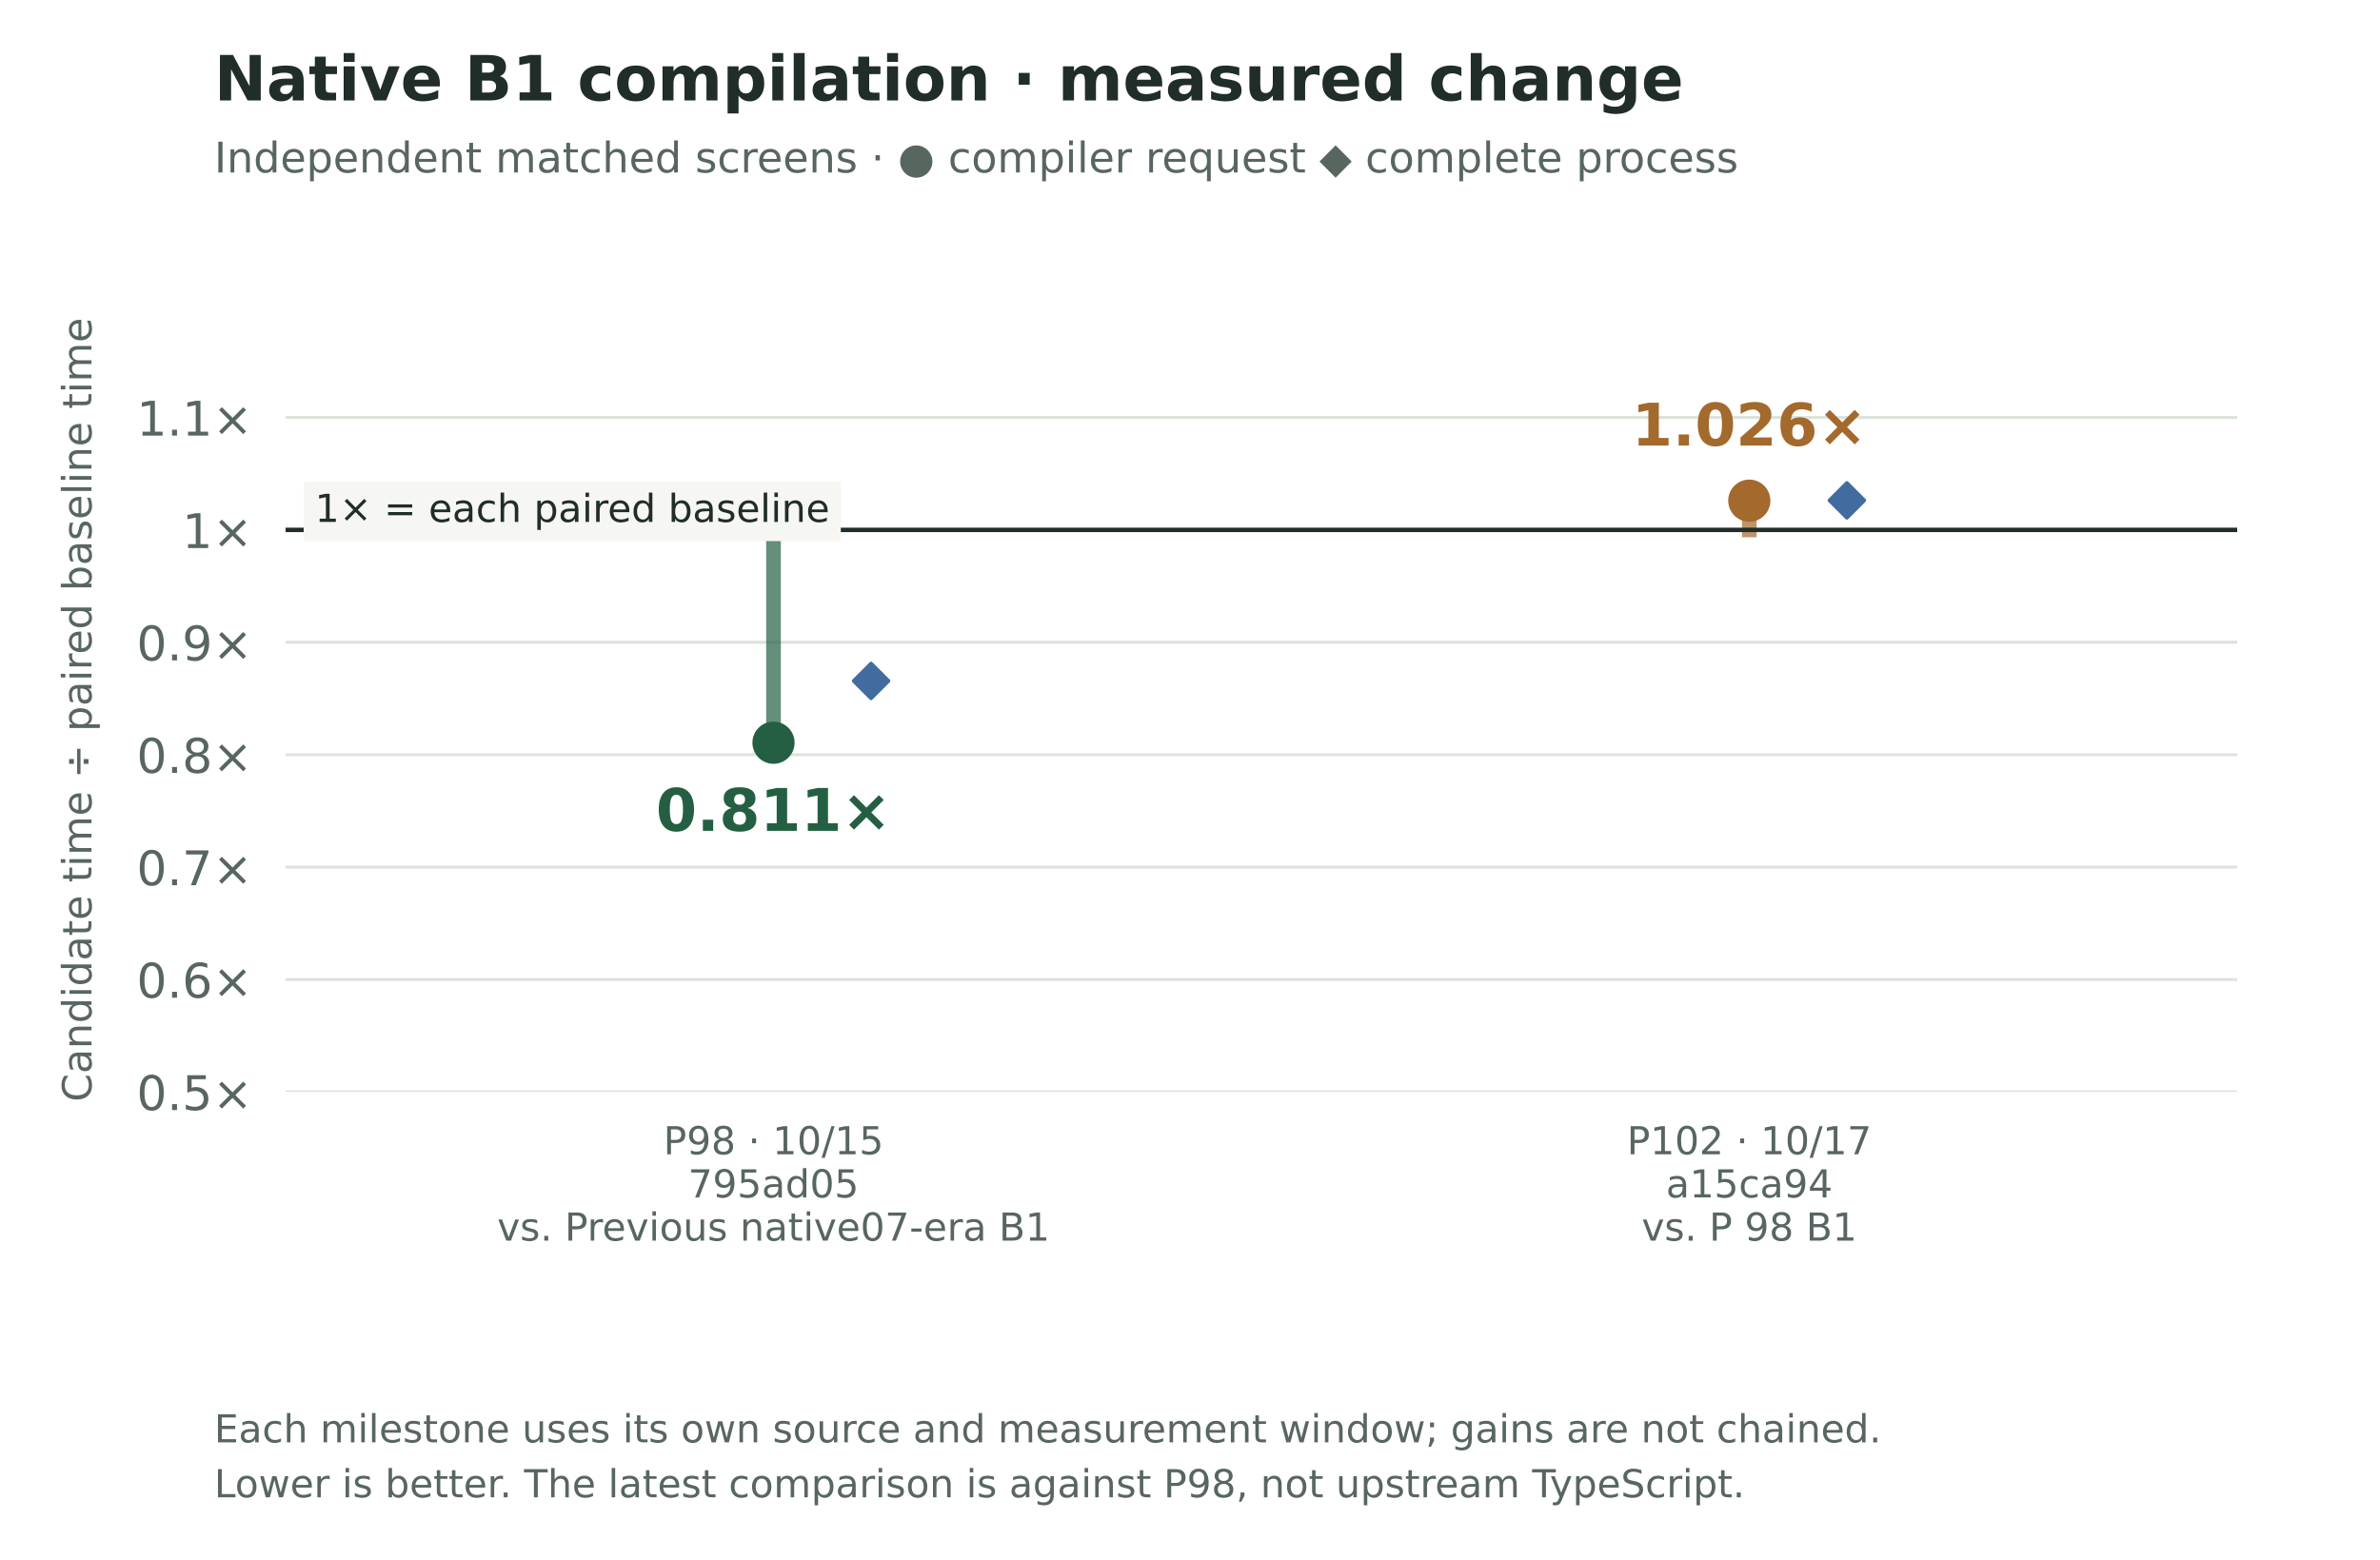
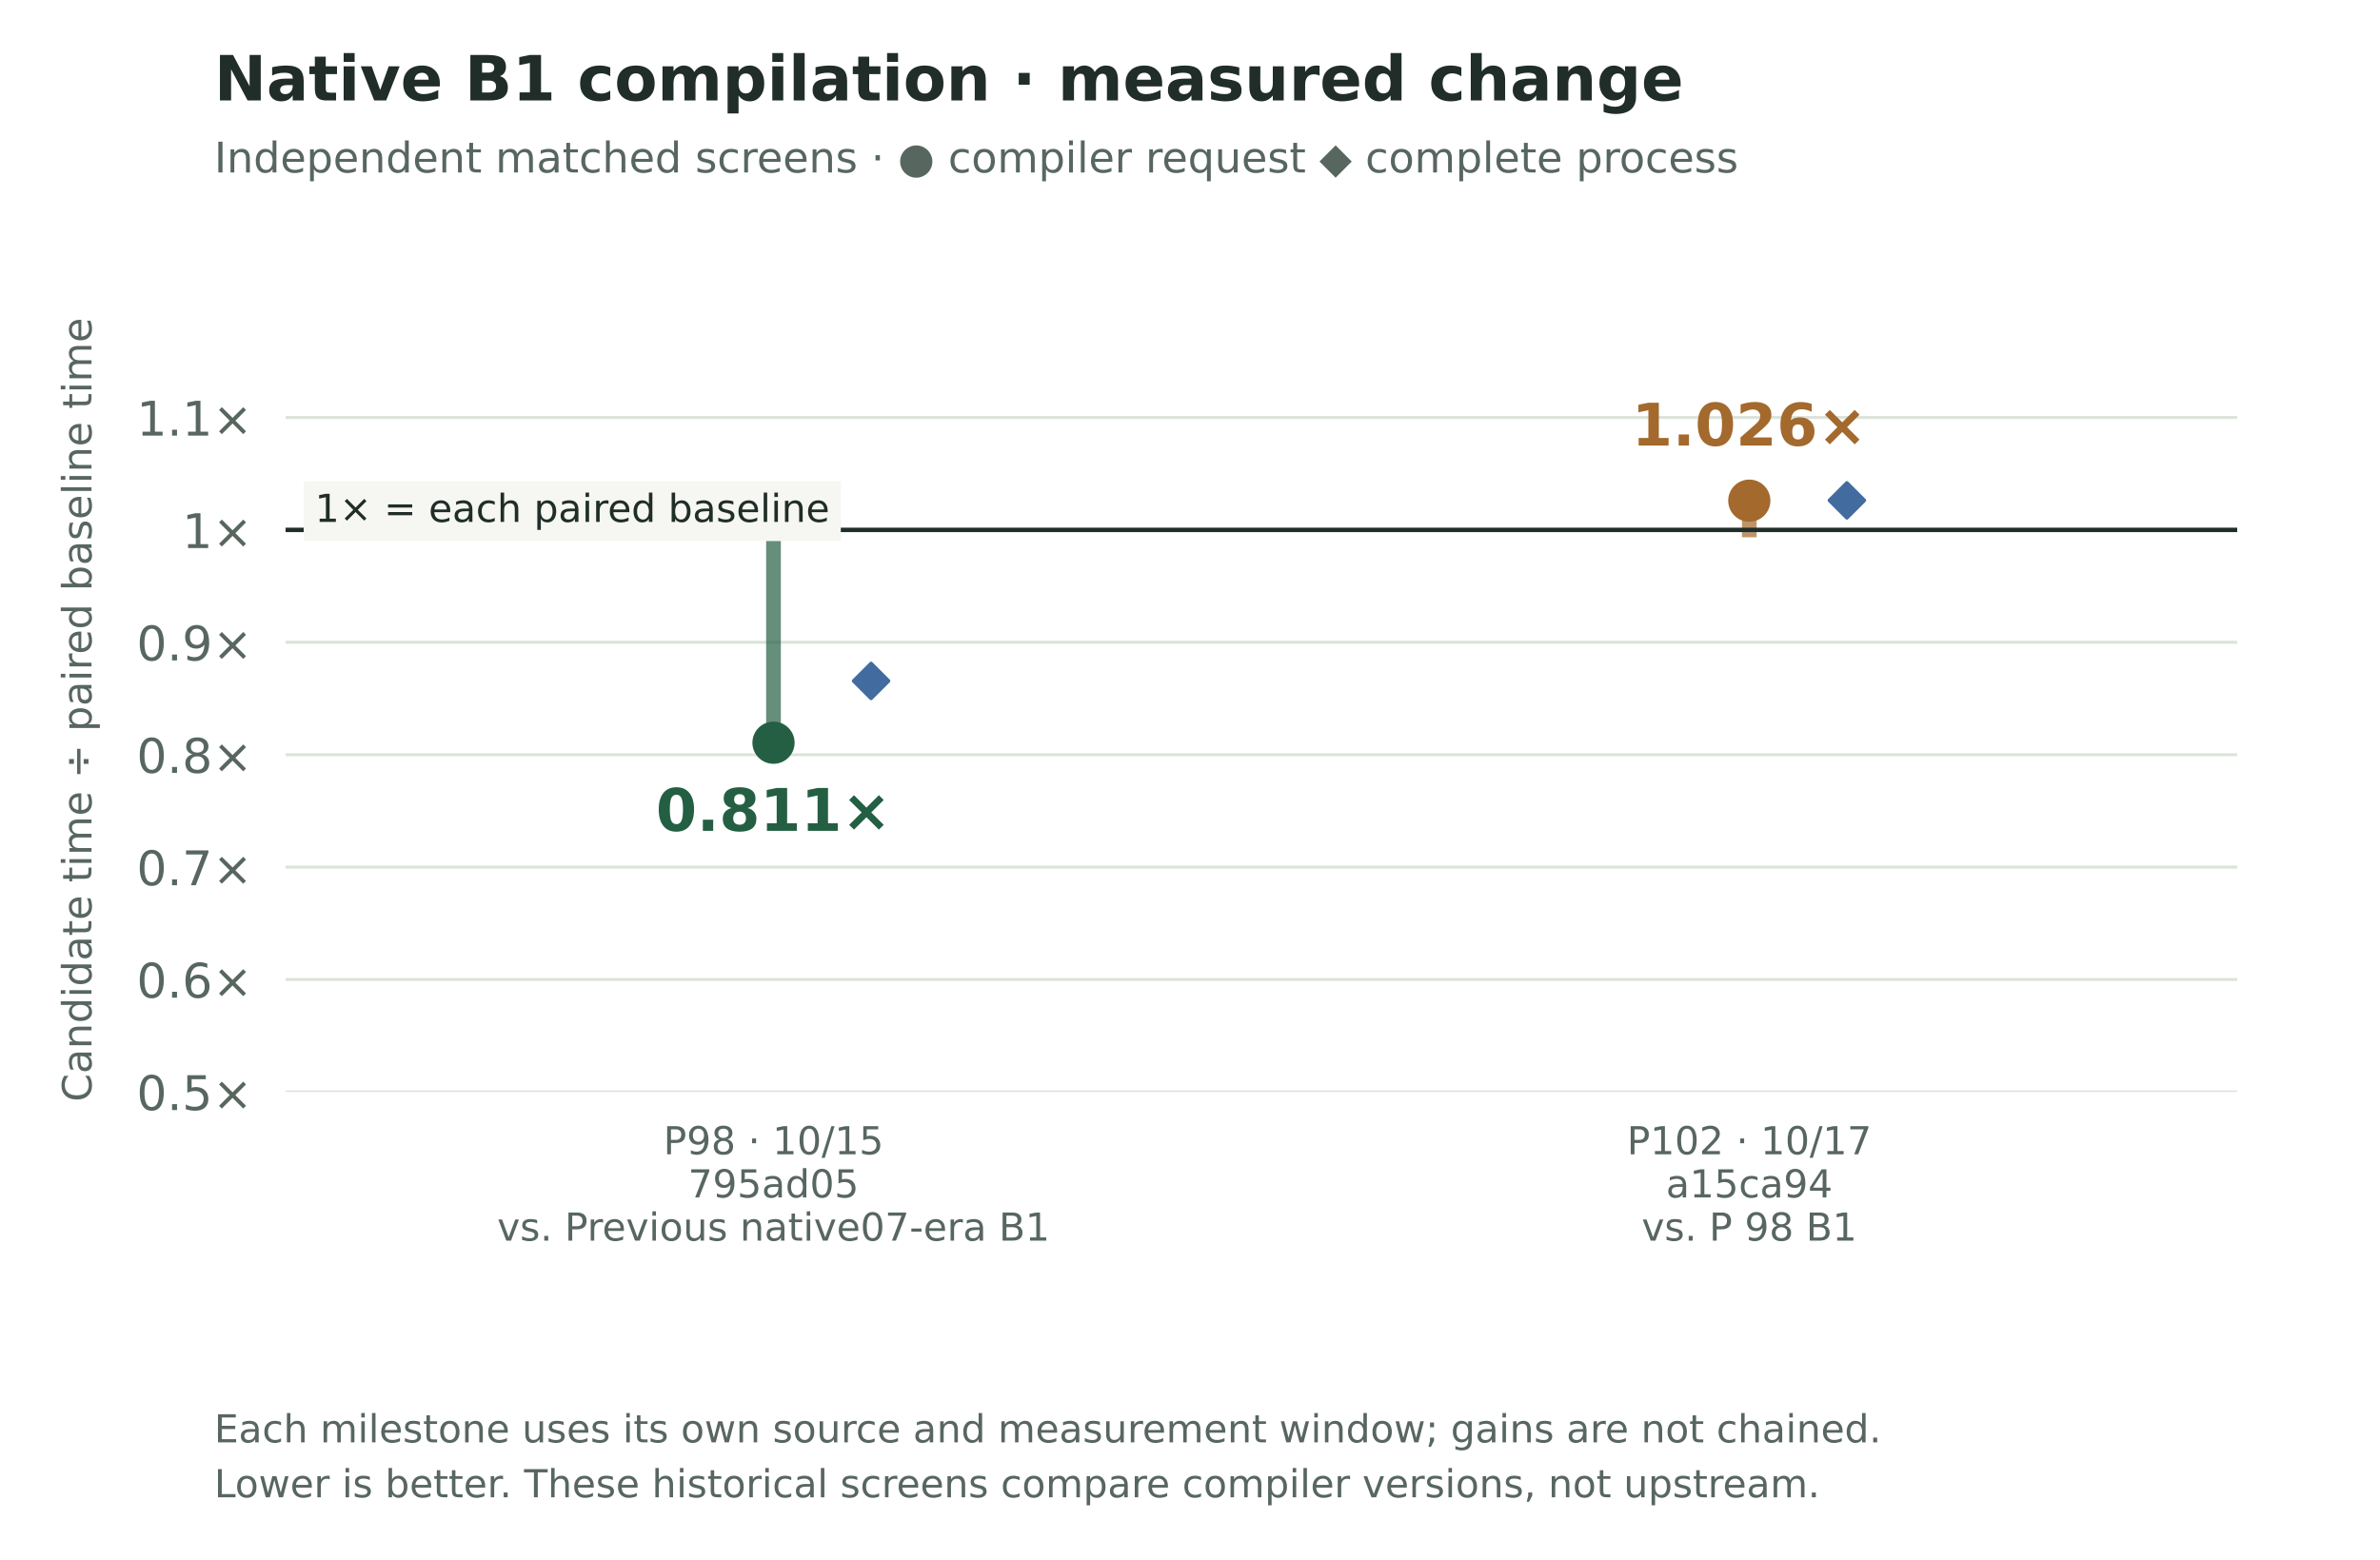
<svg xmlns="http://www.w3.org/2000/svg" xmlns:xlink="http://www.w3.org/1999/xlink" width="648pt" height="424.8pt" viewBox="0 0 648 424.8" version="1.1">
  <defs>
    <style type="text/css">*{stroke-linejoin: round; stroke-linecap: butt}</style>
  </defs>
  <g id="figure_1">
    <g id="patch_1">
      <path d="M 0 424.8  L 648 424.8  L 648 0  L 0 0  L 0 424.8  z " style="fill: none" />
    </g>
    <g id="axes_1">
      <g id="patch_2">
        <path d="M 77.76 297.36  L 609.12 297.36  L 609.12 89.208  L 77.76 89.208  L 77.76 297.36  z " style="fill: none" />
      </g>
      <g id="matplotlib.axis_1">
        <g id="xtick_1">
          <g id="line2d_1" />
          <g id="text_1">
            <text style="fill: #586660; font: 10.5px 'DejaVu Sans'" transform="translate(180.6184 314.3384)">P98 · 10/15</text>
            <text style="fill: #586660; font: 10.5px 'DejaVu Sans'" transform="translate(187.3482 326.0961)">795ad05</text>
            <text style="fill: #586660; font: 10.5px 'DejaVu Sans'" transform="translate(135.3773 337.8538)">vs. Previous native07-era B1</text>
          </g>
        </g>
        <g id="xtick_2">
          <g id="line2d_2" />
          <g id="text_2">
            <text style="fill: #586660; font: 10.5px 'DejaVu Sans'" transform="translate(442.9581 314.3384)">P102 · 10/17</text>
            <text style="fill: #586660; font: 10.5px 'DejaVu Sans'" transform="translate(453.5975 326.0961)">a15ca94</text>
            <text style="fill: #586660; font: 10.5px 'DejaVu Sans'" transform="translate(446.9752 337.8538)">vs. P 98 B1</text>
          </g>
        </g>
      </g>
      <g id="matplotlib.axis_2">
        <g id="ytick_1">
          <g id="line2d_3">
            <path d="M 77.76 297.36  L 609.12 297.36  " clip-path="url(#pca298d476a)" style="fill: none; stroke: #dce3da; stroke-width: 0.8; stroke-linecap: square" />
          </g>
          <g id="line2d_4" />
          <g id="text_3">
            <text style="fill: #586660; font: 13px 'DejaVu Sans'; text-anchor: end" x="68.76" y="302.299" transform="rotate(-0 68.76 302.299)">0.5×</text>
          </g>
        </g>
        <g id="ytick_2">
          <g id="line2d_5">
            <path d="M 77.76 266.749  L 609.12 266.749  " clip-path="url(#pca298d476a)" style="fill: none; stroke: #dce3da; stroke-width: 0.8; stroke-linecap: square" />
          </g>
          <g id="line2d_6" />
          <g id="text_4">
            <text style="fill: #586660; font: 13px 'DejaVu Sans'; text-anchor: end" x="68.76" y="271.688" transform="rotate(-0 68.76 271.6884)">0.6×</text>
          </g>
        </g>
        <g id="ytick_3">
          <g id="line2d_7">
            <path d="M 77.76 236.139  L 609.12 236.139  " clip-path="url(#pca298d476a)" style="fill: none; stroke: #dce3da; stroke-width: 0.8; stroke-linecap: square" />
          </g>
          <g id="line2d_8" />
          <g id="text_5">
            <text style="fill: #586660; font: 13px 'DejaVu Sans'; text-anchor: end" x="68.76" y="241.078" transform="rotate(-0 68.76 241.0778)">0.7×</text>
          </g>
        </g>
        <g id="ytick_4">
          <g id="line2d_9">
            <path d="M 77.76 205.528  L 609.12 205.528  " clip-path="url(#pca298d476a)" style="fill: none; stroke: #dce3da; stroke-width: 0.8; stroke-linecap: square" />
          </g>
          <g id="line2d_10" />
          <g id="text_6">
            <text style="fill: #586660; font: 13px 'DejaVu Sans'; text-anchor: end" x="68.76" y="210.467" transform="rotate(-0 68.76 210.4672)">0.8×</text>
          </g>
        </g>
        <g id="ytick_5">
          <g id="line2d_11">
            <path d="M 77.76 174.918  L 609.12 174.918  " clip-path="url(#pca298d476a)" style="fill: none; stroke: #dce3da; stroke-width: 0.8; stroke-linecap: square" />
          </g>
          <g id="line2d_12" />
          <g id="text_7">
            <text style="fill: #586660; font: 13px 'DejaVu Sans'; text-anchor: end" x="68.76" y="179.857" transform="rotate(-0 68.76 179.8566)">0.9×</text>
          </g>
        </g>
        <g id="ytick_6">
          <g id="line2d_13">
            <path d="M 77.76 144.307  L 609.12 144.307  " clip-path="url(#pca298d476a)" style="fill: none; stroke: #dce3da; stroke-width: 0.8; stroke-linecap: square" />
          </g>
          <g id="line2d_14" />
          <g id="text_8">
            <text style="fill: #586660; font: 13px 'DejaVu Sans'; text-anchor: end" x="68.76" y="149.246" transform="rotate(-0 68.76 149.246)">1×</text>
          </g>
        </g>
        <g id="ytick_7">
          <g id="line2d_15">
            <path d="M 77.76 113.696  L 609.12 113.696  " clip-path="url(#pca298d476a)" style="fill: none; stroke: #dce3da; stroke-width: 0.8; stroke-linecap: square" />
          </g>
          <g id="line2d_16" />
          <g id="text_9">
            <text style="fill: #586660; font: 13px 'DejaVu Sans'; text-anchor: end" x="68.76" y="118.635" transform="rotate(-0 68.76 118.6355)">1.1×</text>
          </g>
        </g>
        <g id="text_10">
          <text style="fill: #586660; font: 11px 'DejaVu Sans'; text-anchor: middle" x="24.905" y="193.284" transform="rotate(-90 24.90469 193.284)">Candidate time ÷ paired baseline time</text>
        </g>
      </g>
      <g id="line2d_17">
        <path d="M 210.6 144.307  L 210.6 202.263  " clip-path="url(#pca298d476a)" style="fill: none; stroke: #245f43; stroke-opacity: 0.7; stroke-width: 4; stroke-linecap: square" />
      </g>
      <g id="line2d_18">
        <path d="M 476.28 144.307  L 476.28 136.345  " clip-path="url(#pca298d476a)" style="fill: none; stroke: #a3692d; stroke-opacity: 0.7; stroke-width: 4; stroke-linecap: square" />
      </g>
      <g id="line2d_19">
        <path d="M 77.76 144.307  L 609.12 144.307  " clip-path="url(#pca298d476a)" style="fill: none; stroke: #202d29; stroke-width: 1.2; stroke-linecap: square" />
      </g>
      <g id="text_11">
        <text style="fill: #245f43; font: 700 16px 'DejaVu Sans'; text-anchor: middle" x="210.6" y="226.263" transform="rotate(-0 210.6 226.2629)">0.811×</text>
      </g>
      <g id="text_12">
        <text style="fill: #a3692d; font: 700 16px 'DejaVu Sans'; text-anchor: middle" x="476.28" y="121.345" transform="rotate(-0 476.28 121.345)">1.026×</text>
      </g>
      <g id="text_13">
        <g id="patch_3">
          <path d="M 82.685 147.352  L 228.929 147.352  L 228.929 131.1  L 82.685 131.1  z " style="fill: #f6f7f2" />
        </g>
        <text style="fill: #202d29; font: 10.5px 'DejaVu Sans'; text-anchor: start" x="85.73" y="142.123" transform="rotate(-0 85.7304 142.1234)">1× = each paired baseline</text>
      </g>
      <g id="PathCollection_1">
        <defs>
          <path id="ma92d7160d1" d="M 0 5.244  C 1.391 5.244 2.725 4.691 3.708 3.708  C 4.691 2.725 5.244 1.391 5.244 0  C 5.244 -1.391 4.691 -2.725 3.708 -3.708  C 2.725 -4.691 1.391 -5.244 0 -5.244  C -1.391 -5.244 -2.725 -4.691 -3.708 -3.708  C -4.691 -2.725 -5.244 -1.391 -5.244 0  C -5.244 1.391 -4.691 2.725 -3.708 3.708  C -2.725 4.691 -1.391 5.244 0 5.244  z " style="stroke: #245f43" />
        </defs>
        <g clip-path="url(#pca298d476a)">
          <use xlink:href="#ma92d7160d1" x="210.6" y="202.263" style="fill: #245f43; stroke: #245f43" />
        </g>
      </g>
      <g id="PathCollection_2">
        <defs>
          <path id="m07a0faeeb1" d="M 0 5.244  C 1.391 5.244 2.725 4.691 3.708 3.708  C 4.691 2.725 5.244 1.391 5.244 0  C 5.244 -1.391 4.691 -2.725 3.708 -3.708  C 2.725 -4.691 1.391 -5.244 0 -5.244  C -1.391 -5.244 -2.725 -4.691 -3.708 -3.708  C -4.691 -2.725 -5.244 -1.391 -5.244 0  C -5.244 1.391 -4.691 2.725 -3.708 3.708  C -2.725 4.691 -1.391 5.244 0 5.244  z " style="stroke: #a3692d" />
        </defs>
        <g clip-path="url(#pca298d476a)">
          <use xlink:href="#m07a0faeeb1" x="476.28" y="136.345" style="fill: #a3692d; stroke: #a3692d" />
        </g>
      </g>
      <g id="PathCollection_3">
        <defs>
          <path id="m7d4d406297" d="M -0 4.743  L 4.743 0  L 0 -4.743  L -4.743 -0  z " style="stroke: #426ba0" />
        </defs>
        <g clip-path="url(#pca298d476a)">
          <use xlink:href="#m7d4d406297" x="237.168" y="185.435" style="fill: #426ba0; stroke: #426ba0" />
        </g>
      </g>
      <g id="PathCollection_4">
        <g clip-path="url(#pca298d476a)">
          <use xlink:href="#m7d4d406297" x="502.848" y="136.266" style="fill: #426ba0; stroke: #426ba0" />
        </g>
      </g>
    </g>
    <g id="text_14">
      <text style="fill: #202d29; font: 700 17px 'DejaVu Sans'; text-anchor: start" x="58.32" y="27.361" transform="rotate(-0 58.32 27.36054)">Native B1 compilation · measured change</text>
    </g>
    <g id="text_15">
      <text style="fill: #586660; font: 11.5px 'DejaVu Sans'; text-anchor: start" x="58.32" y="46.97" transform="rotate(-0 58.32 46.9702)">Independent matched screens · ● compiler request   ◆ complete process</text>
    </g>
    <g id="text_16">
      <text style="fill: #586660; font: 10.5px 'DejaVu Sans'" transform="translate(58.32 392.7993)">Each milestone uses its own source and measurement window; gains are not chained.</text>
-       <text style="fill: #586660; font: 10.5px 'DejaVu Sans'" transform="translate(58.32 407.7483)">Lower is better. The latest comparison is against P98, not upstream TypeScript.</text>
+       <text style="fill: #586660; font: 10.5px 'DejaVu Sans'" transform="translate(58.32 407.7483)">Lower is better. These historical screens compare compiler versions, not upstream.</text>
    </g>
  </g>
  <defs>
    <clipPath id="pca298d476a">
      <rect x="77.76" y="89.208" width="531.36" height="208.152" />
    </clipPath>
  </defs>
</svg>
